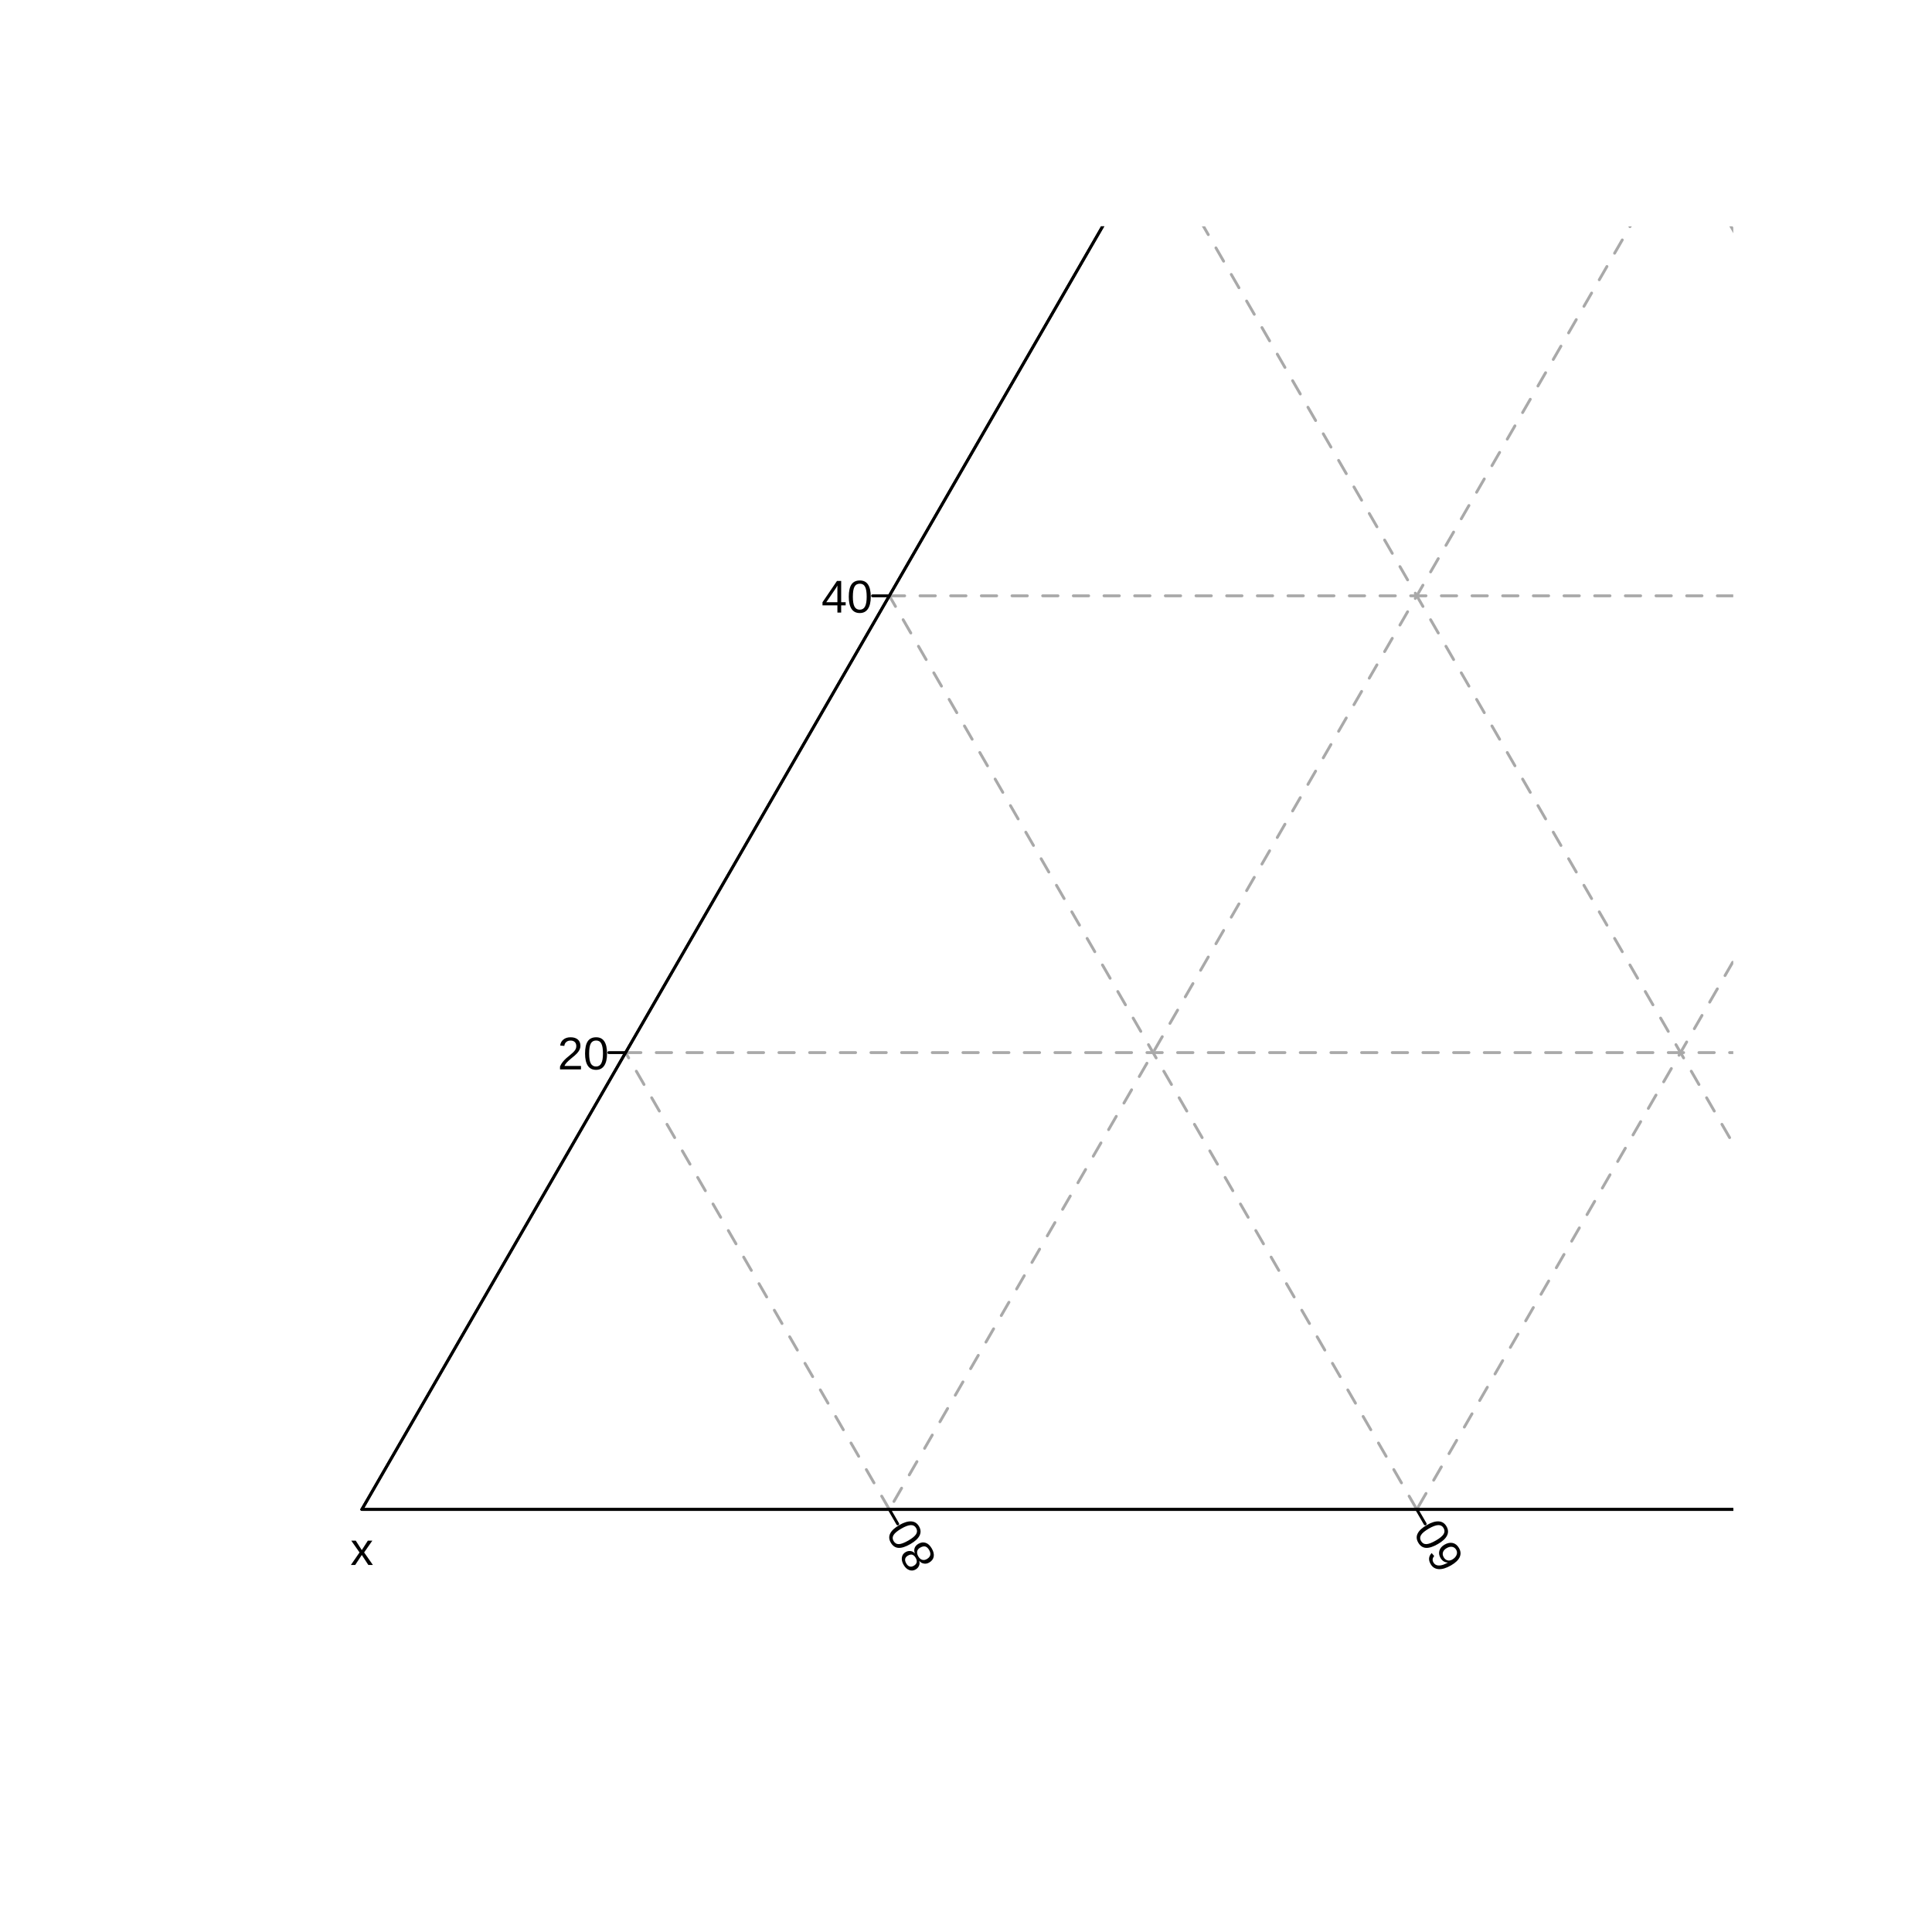
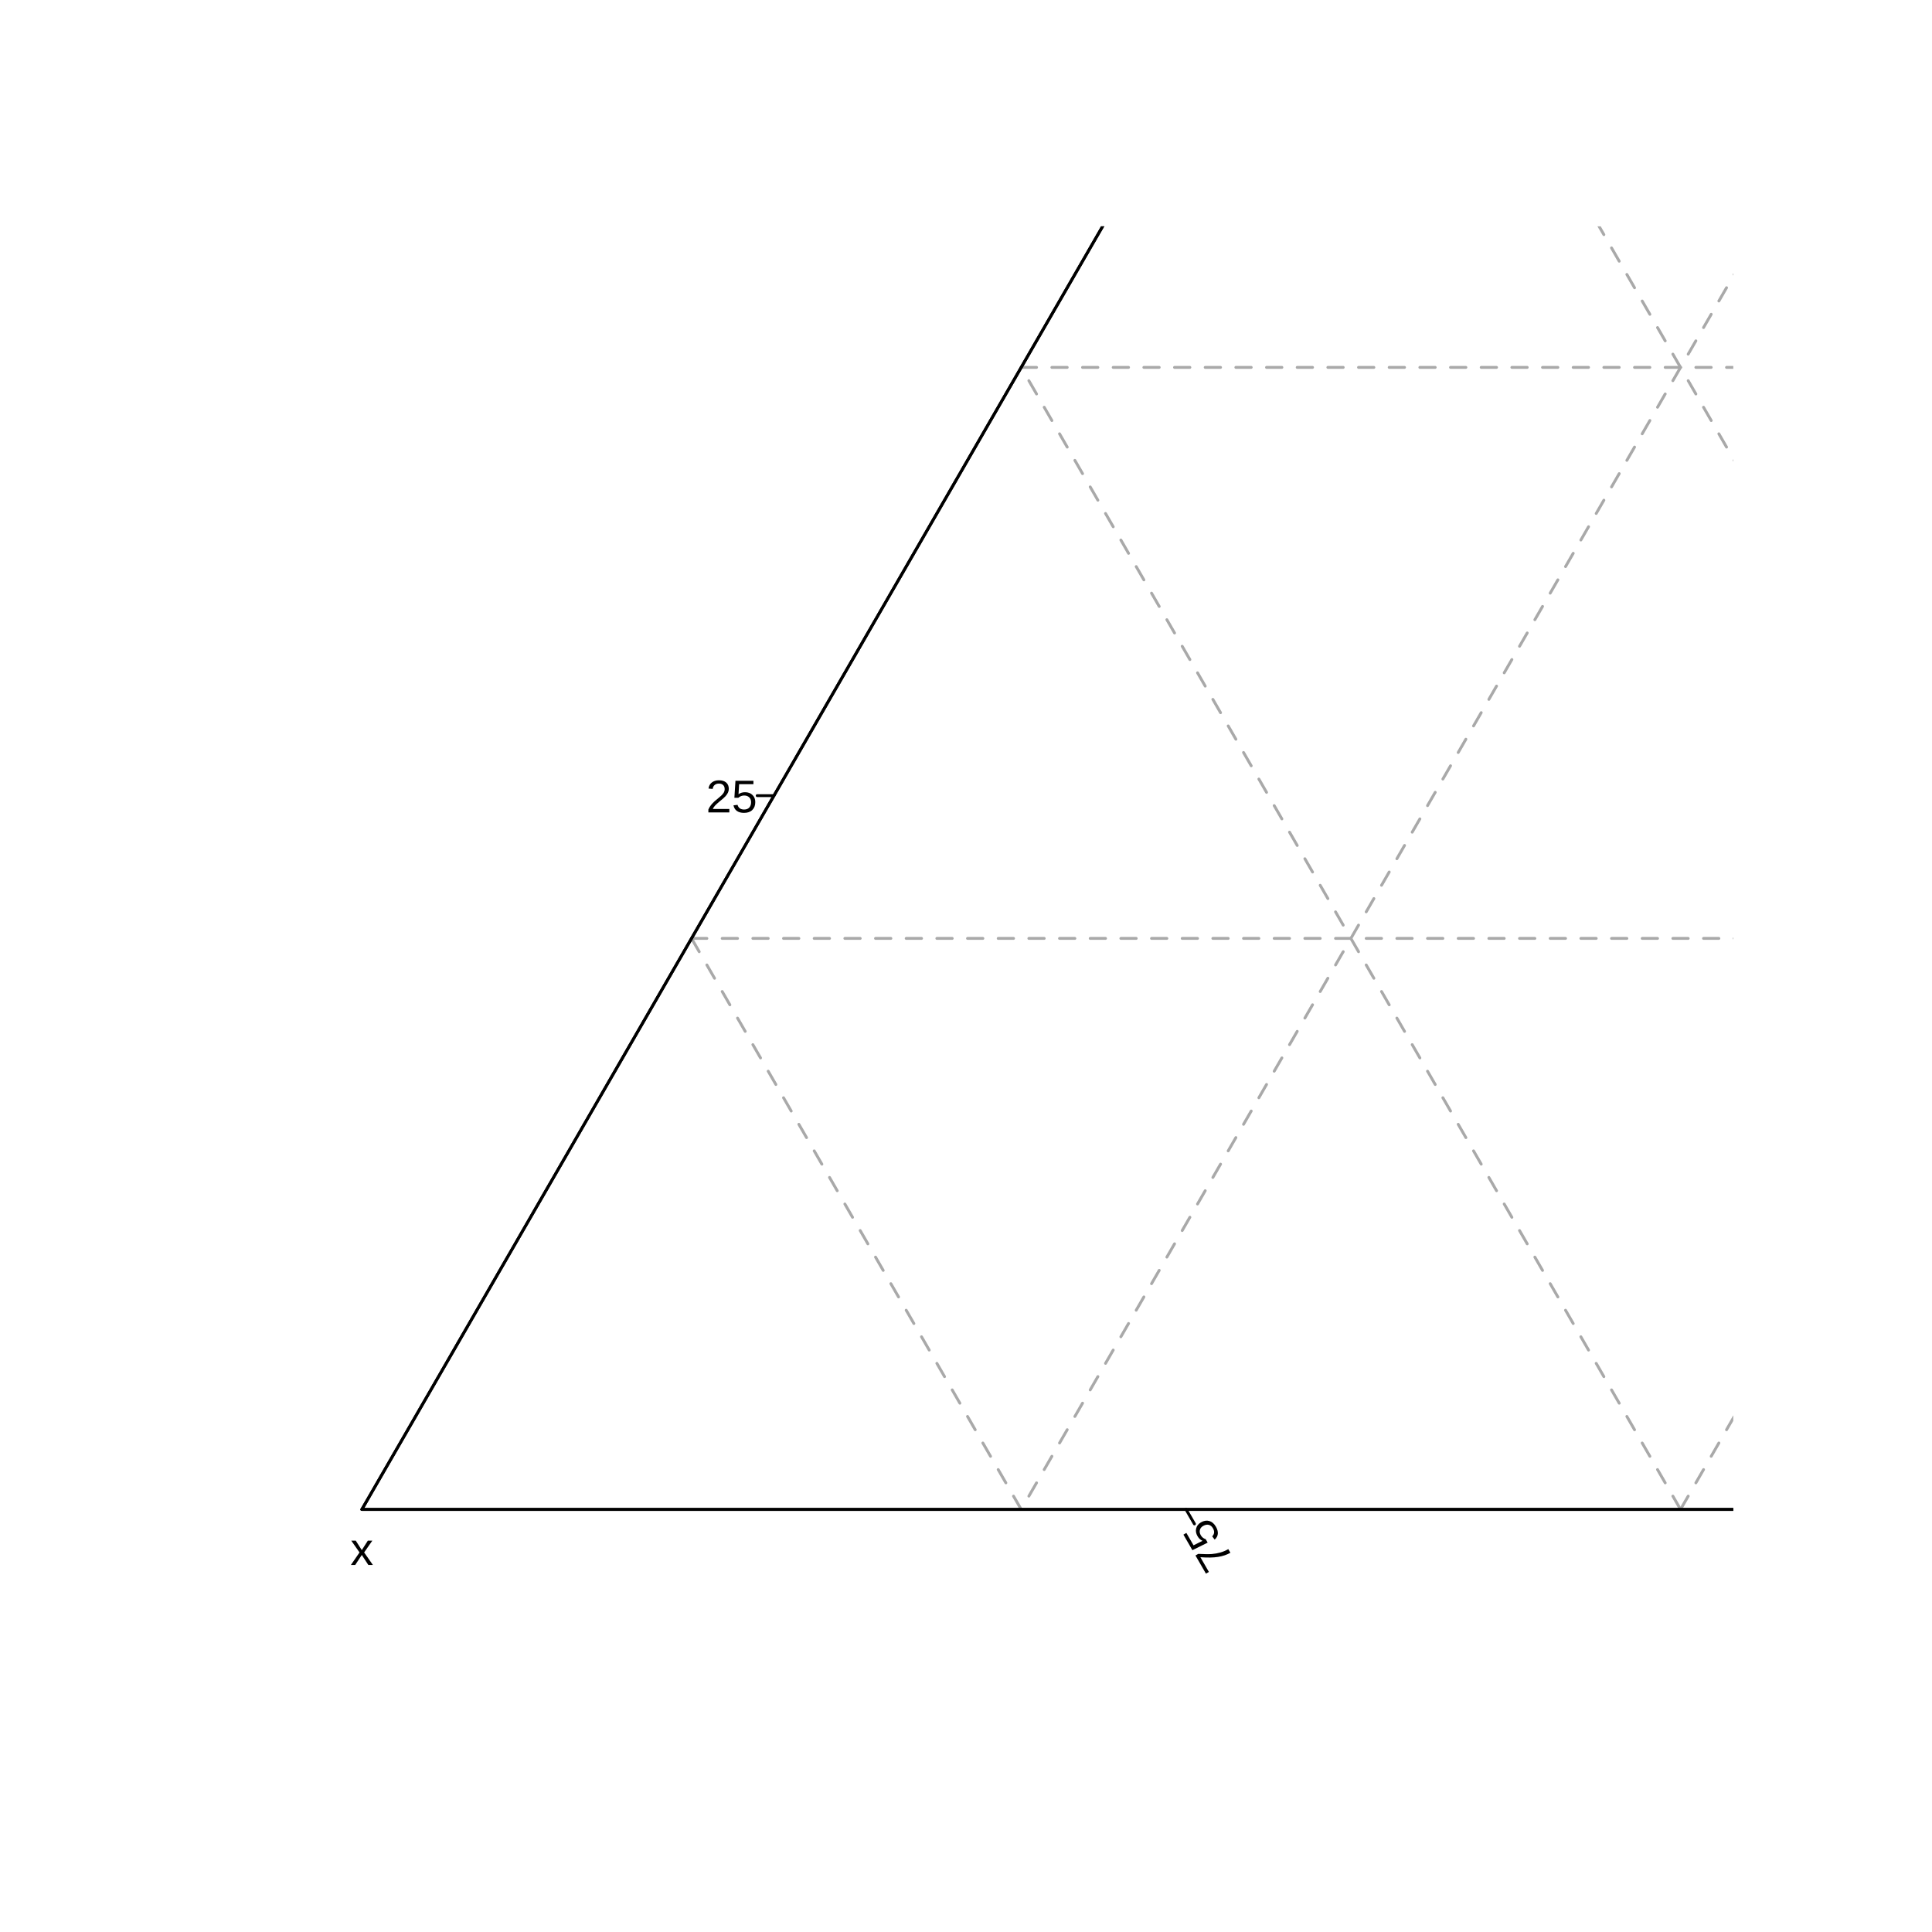
<svg xmlns="http://www.w3.org/2000/svg" class="svglite" width="504.00pt" height="504.00pt" viewBox="0 0 504.00 504.00">
  <defs>
    <style type="text/css">
    .svglite line, .svglite polyline, .svglite polygon, .svglite path, .svglite rect, .svglite circle {
      fill: none;
      stroke: #000000;
      stroke-linecap: round;
      stroke-linejoin: round;
      stroke-miterlimit: 10.00;
    }
    .svglite text {
      white-space: pre;
    }
  </style>
  </defs>
  <rect width="100%" height="100%" style="stroke: none; fill: #FFFFFF;" />
  <defs>
    <clipPath id="cpMC4wMHw1MDQuMDB8MC4wMHw1MDQuMDA=">
      <rect x="0.00" y="0.00" width="504.00" height="504.00" />
    </clipPath>
  </defs>
  <g clip-path="url(#cpMC4wMHw1MDQuMDB8MC4wMHw1MDQuMDA=)">
</g>
  <defs>
    <clipPath id="cpODAuNjR8NDUyLjE2fDU5LjA0fDQzMC41Ng==">
      <rect x="80.64" y="59.04" width="371.52" height="371.52" />
    </clipPath>
  </defs>
  <g clip-path="url(#cpODAuNjR8NDUyLjE2fDU5LjA0fDQzMC41Ng==)">
-     <line x1="644.80" y1="393.76" x2="369.60" y2="-82.90" style="stroke-width: 0.75; stroke: #A9A9A9; stroke-dasharray: 4.00,4.00;" />
-     <line x1="507.20" y1="-82.90" x2="232.00" y2="393.76" style="stroke-width: 0.75; stroke: #A9A9A9; stroke-dasharray: 4.00,4.00;" />
-     <line x1="163.20" y1="274.59" x2="713.60" y2="274.59" style="stroke-width: 0.75; stroke: #A9A9A9; stroke-dasharray: 4.00,4.00;" />
-     <line x1="507.20" y1="393.76" x2="300.80" y2="36.26" style="stroke-width: 0.75; stroke: #A9A9A9; stroke-dasharray: 4.00,4.00;" />
-     <line x1="576.00" y1="36.26" x2="369.60" y2="393.76" style="stroke-width: 0.75; stroke: #A9A9A9; stroke-dasharray: 4.00,4.00;" />
-     <line x1="232.00" y1="155.43" x2="644.80" y2="155.43" style="stroke-width: 0.75; stroke: #A9A9A9; stroke-dasharray: 4.00,4.00;" />
-     <line x1="369.60" y1="393.76" x2="232.00" y2="155.43" style="stroke-width: 0.75; stroke: #A9A9A9; stroke-dasharray: 4.00,4.00;" />
-     <line x1="644.80" y1="155.43" x2="507.20" y2="393.76" style="stroke-width: 0.75; stroke: #A9A9A9; stroke-dasharray: 4.00,4.00;" />
-     <line x1="300.80" y1="36.26" x2="576.00" y2="36.26" style="stroke-width: 0.75; stroke: #A9A9A9; stroke-dasharray: 4.00,4.00;" />
-     <line x1="232.00" y1="393.76" x2="163.20" y2="274.59" style="stroke-width: 0.75; stroke: #A9A9A9; stroke-dasharray: 4.00,4.00;" />
-     <line x1="713.60" y1="274.59" x2="644.80" y2="393.76" style="stroke-width: 0.75; stroke: #A9A9A9; stroke-dasharray: 4.00,4.00;" />
-     <line x1="369.60" y1="-82.90" x2="507.20" y2="-82.90" style="stroke-width: 0.75; stroke: #A9A9A9; stroke-dasharray: 4.00,4.00;" />
-     <text transform="translate(650.77,395.36) rotate(-120)" text-anchor="end" style="font-size: 12.00px; font-family: &quot;Arial&quot;;" textLength="15.28px" lengthAdjust="spacingAndGlyphs">20</text>
-     <text transform="translate(513.17,395.36) rotate(-120)" text-anchor="end" style="font-size: 12.00px; font-family: &quot;Arial&quot;;" textLength="15.28px" lengthAdjust="spacingAndGlyphs">40</text>
-     <text transform="translate(375.57,395.36) rotate(-120)" text-anchor="end" style="font-size: 12.00px; font-family: &quot;Arial&quot;;" textLength="15.28px" lengthAdjust="spacingAndGlyphs">60</text>
-     <text transform="translate(237.97,395.36) rotate(-120)" text-anchor="end" style="font-size: 12.00px; font-family: &quot;Arial&quot;;" textLength="15.28px" lengthAdjust="spacingAndGlyphs">80</text>
-     <line x1="94.40" y1="393.76" x2="782.40" y2="393.76" style="stroke-width: 0.75;" />
-     <line x1="644.80" y1="393.76" x2="646.99" y2="397.54" style="stroke-width: 0.75;" />
-     <line x1="507.20" y1="393.76" x2="509.39" y2="397.54" style="stroke-width: 0.75;" />
-     <line x1="369.60" y1="393.76" x2="371.79" y2="397.54" style="stroke-width: 0.75;" />
-     <line x1="232.00" y1="393.76" x2="234.19" y2="397.54" style="stroke-width: 0.75;" />
-     <text transform="translate(505.60,-88.88) rotate(-240)" text-anchor="end" style="font-size: 12.00px; font-family: &quot;Arial&quot;;" textLength="15.28px" lengthAdjust="spacingAndGlyphs">20</text>
-     <text transform="translate(574.40,30.29) rotate(-240)" text-anchor="end" style="font-size: 12.00px; font-family: &quot;Arial&quot;;" textLength="15.28px" lengthAdjust="spacingAndGlyphs">40</text>
-     <text transform="translate(643.20,149.45) rotate(-240)" text-anchor="end" style="font-size: 12.00px; font-family: &quot;Arial&quot;;" textLength="15.28px" lengthAdjust="spacingAndGlyphs">60</text>
-     <text transform="translate(712.00,268.62) rotate(-240)" text-anchor="end" style="font-size: 12.00px; font-family: &quot;Arial&quot;;" textLength="15.28px" lengthAdjust="spacingAndGlyphs">80</text>
-     <line x1="782.40" y1="393.76" x2="438.40" y2="-202.07" style="stroke-width: 0.75;" />
-     <line x1="507.20" y1="-82.90" x2="509.39" y2="-86.69" style="stroke-width: 0.75;" />
-     <line x1="576.00" y1="36.26" x2="578.19" y2="32.47" style="stroke-width: 0.75;" />
-     <line x1="644.80" y1="155.43" x2="646.99" y2="151.64" style="stroke-width: 0.75;" />
-     <line x1="713.60" y1="274.59" x2="715.79" y2="270.80" style="stroke-width: 0.75;" />
-     <text x="158.83" y="278.97" text-anchor="end" style="font-size: 12.00px; font-family: &quot;Arial&quot;;" textLength="15.28px" lengthAdjust="spacingAndGlyphs">20</text>
-     <text x="227.63" y="159.80" text-anchor="end" style="font-size: 12.00px; font-family: &quot;Arial&quot;;" textLength="15.28px" lengthAdjust="spacingAndGlyphs">40</text>
-     <text x="296.43" y="40.64" text-anchor="end" style="font-size: 12.00px; font-family: &quot;Arial&quot;;" textLength="15.28px" lengthAdjust="spacingAndGlyphs">60</text>
-     <text x="365.23" y="-78.53" text-anchor="end" style="font-size: 12.00px; font-family: &quot;Arial&quot;;" textLength="15.28px" lengthAdjust="spacingAndGlyphs">80</text>
-     <line x1="438.40" y1="-202.07" x2="94.40" y2="393.76" style="stroke-width: 0.75;" />
-     <line x1="163.20" y1="274.59" x2="158.83" y2="274.59" style="stroke-width: 0.75;" />
-     <line x1="232.00" y1="155.43" x2="227.63" y2="155.43" style="stroke-width: 0.75;" />
-     <line x1="300.80" y1="36.26" x2="296.43" y2="36.26" style="stroke-width: 0.75;" />
-     <line x1="369.60" y1="-82.90" x2="365.23" y2="-82.90" style="stroke-width: 0.75;" />
-     <polygon points="94.40,393.76 438.40,-202.07 782.40,393.76 " style="stroke-width: 0.75;" />
+     <line x1="782.40" y1="393.76" x2="438.40" y2="-202.07" style="stroke-width: 0.75; stroke: #A9A9A9; stroke-dasharray: 4.00,4.00;" />
+     <line x1="610.40" y1="-202.07" x2="266.40" y2="393.76" style="stroke-width: 0.75; stroke: #A9A9A9; stroke-dasharray: 4.00,4.00;" />
+     <line x1="180.40" y1="244.80" x2="868.40" y2="244.80" style="stroke-width: 0.75; stroke: #A9A9A9; stroke-dasharray: 4.00,4.00;" />
+     <line x1="610.40" y1="393.76" x2="352.40" y2="-53.11" style="stroke-width: 0.75; stroke: #A9A9A9; stroke-dasharray: 4.00,4.00;" />
+     <line x1="696.40" y1="-53.11" x2="438.40" y2="393.76" style="stroke-width: 0.75; stroke: #A9A9A9; stroke-dasharray: 4.00,4.00;" />
+     <line x1="266.40" y1="95.84" x2="782.40" y2="95.84" style="stroke-width: 0.75; stroke: #A9A9A9; stroke-dasharray: 4.00,4.00;" />
+     <line x1="438.40" y1="393.76" x2="266.40" y2="95.84" style="stroke-width: 0.75; stroke: #A9A9A9; stroke-dasharray: 4.00,4.00;" />
+     <line x1="782.40" y1="95.84" x2="610.40" y2="393.76" style="stroke-width: 0.75; stroke: #A9A9A9; stroke-dasharray: 4.00,4.00;" />
+     <line x1="352.40" y1="-53.11" x2="696.40" y2="-53.11" style="stroke-width: 0.75; stroke: #A9A9A9; stroke-dasharray: 4.00,4.00;" />
+     <line x1="266.40" y1="393.76" x2="180.40" y2="244.80" style="stroke-width: 0.75; stroke: #A9A9A9; stroke-dasharray: 4.00,4.00;" />
+     <line x1="868.40" y1="244.80" x2="782.40" y2="393.76" style="stroke-width: 0.75; stroke: #A9A9A9; stroke-dasharray: 4.00,4.00;" />
+     <line x1="438.40" y1="-202.07" x2="610.40" y2="-202.07" style="stroke-width: 0.75; stroke: #A9A9A9; stroke-dasharray: 4.00,4.00;" />
+     <text transform="translate(745.37,395.36) rotate(-120)" text-anchor="end" style="font-size: 12.00px; font-family: &quot;Arial&quot;;" textLength="15.28px" lengthAdjust="spacingAndGlyphs">25</text>
+     <text transform="translate(530.37,395.36) rotate(-120)" text-anchor="end" style="font-size: 12.00px; font-family: &quot;Arial&quot;;" textLength="15.28px" lengthAdjust="spacingAndGlyphs">50</text>
+     <text transform="translate(315.37,395.36) rotate(-120)" text-anchor="end" style="font-size: 12.00px; font-family: &quot;Arial&quot;;" textLength="15.28px" lengthAdjust="spacingAndGlyphs">75</text>
+     <line x1="94.40" y1="393.76" x2="954.40" y2="393.76" style="stroke-width: 0.75;" />
+     <line x1="739.40" y1="393.76" x2="741.59" y2="397.54" style="stroke-width: 0.75;" />
+     <line x1="524.40" y1="393.76" x2="526.59" y2="397.54" style="stroke-width: 0.75;" />
+     <line x1="309.40" y1="393.76" x2="311.59" y2="397.54" style="stroke-width: 0.75;" />
+     <text transform="translate(630.30,-170.81) rotate(-240)" text-anchor="end" style="font-size: 12.00px; font-family: &quot;Arial&quot;;" textLength="15.28px" lengthAdjust="spacingAndGlyphs">25</text>
+     <text transform="translate(737.80,15.39) rotate(-240)" text-anchor="end" style="font-size: 12.00px; font-family: &quot;Arial&quot;;" textLength="15.28px" lengthAdjust="spacingAndGlyphs">50</text>
+     <text transform="translate(845.30,201.59) rotate(-240)" text-anchor="end" style="font-size: 12.00px; font-family: &quot;Arial&quot;;" textLength="15.28px" lengthAdjust="spacingAndGlyphs">75</text>
+     <line x1="954.40" y1="393.76" x2="524.40" y2="-351.03" style="stroke-width: 0.75;" />
+     <line x1="631.90" y1="-164.83" x2="634.09" y2="-168.62" style="stroke-width: 0.75;" />
+     <line x1="739.40" y1="21.37" x2="741.59" y2="17.58" style="stroke-width: 0.75;" />
+     <line x1="846.90" y1="207.56" x2="849.09" y2="203.77" style="stroke-width: 0.75;" />
+     <text x="197.53" y="211.93" text-anchor="end" style="font-size: 12.00px; font-family: &quot;Arial&quot;;" textLength="15.28px" lengthAdjust="spacingAndGlyphs">25</text>
+     <text x="305.03" y="25.74" text-anchor="end" style="font-size: 12.00px; font-family: &quot;Arial&quot;;" textLength="15.28px" lengthAdjust="spacingAndGlyphs">50</text>
+     <text x="412.53" y="-160.46" text-anchor="end" style="font-size: 12.00px; font-family: &quot;Arial&quot;;" textLength="15.28px" lengthAdjust="spacingAndGlyphs">75</text>
+     <line x1="524.40" y1="-351.03" x2="94.40" y2="393.76" style="stroke-width: 0.75;" />
+     <line x1="201.90" y1="207.56" x2="197.53" y2="207.56" style="stroke-width: 0.75;" />
+     <line x1="309.40" y1="21.37" x2="305.03" y2="21.37" style="stroke-width: 0.75;" />
+     <line x1="416.90" y1="-164.83" x2="412.53" y2="-164.83" style="stroke-width: 0.75;" />
+     <polygon points="94.40,393.76 524.40,-351.03 954.40,393.76 " style="stroke-width: 0.75;" />
    <text x="94.40" y="408.25" text-anchor="middle" style="font-size: 12.00px; font-family: &quot;Arial&quot;;" textLength="7.11px" lengthAdjust="spacingAndGlyphs">x</text>
-     <text x="782.40" y="408.25" text-anchor="middle" style="font-size: 12.00px; font-family: &quot;Arial&quot;;" textLength="7.11px" lengthAdjust="spacingAndGlyphs">y</text>
-     <text x="438.40" y="-209.27" text-anchor="middle" style="font-size: 12.00px; font-family: &quot;Arial&quot;;" textLength="6.30px" lengthAdjust="spacingAndGlyphs">z</text>
+     <text x="954.40" y="408.25" text-anchor="middle" style="font-size: 12.00px; font-family: &quot;Arial&quot;;" textLength="7.11px" lengthAdjust="spacingAndGlyphs">y</text>
+     <text x="524.40" y="-358.23" text-anchor="middle" style="font-size: 12.00px; font-family: &quot;Arial&quot;;" textLength="6.30px" lengthAdjust="spacingAndGlyphs">z</text>
  </g>
</svg>
